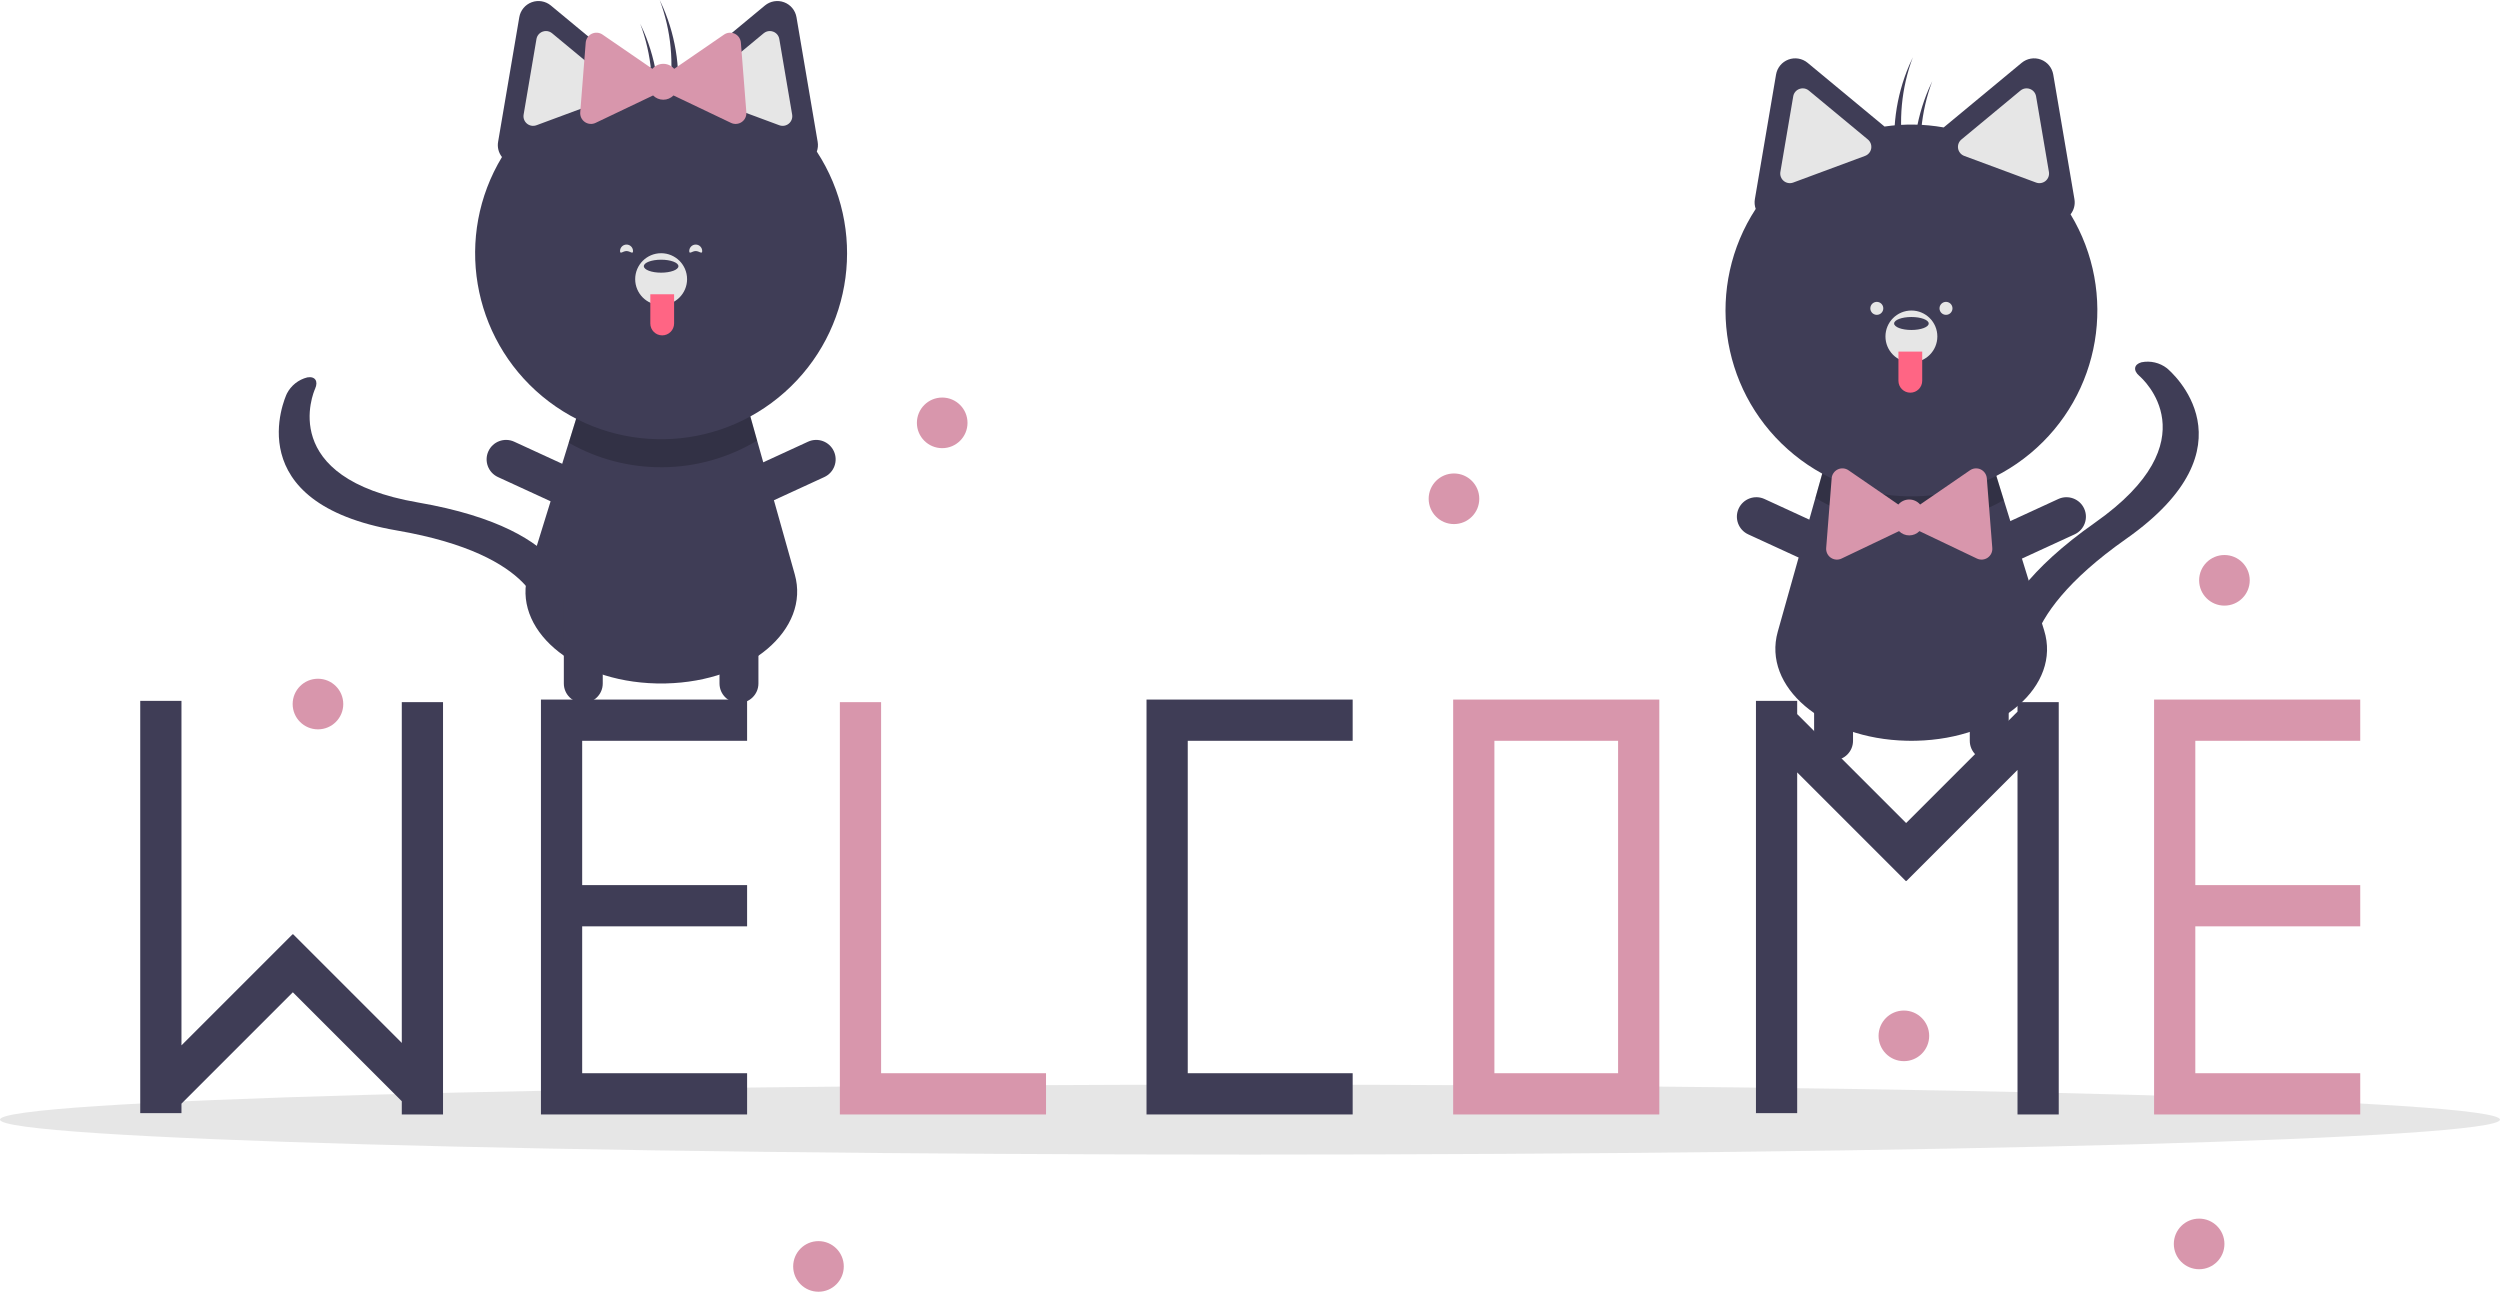
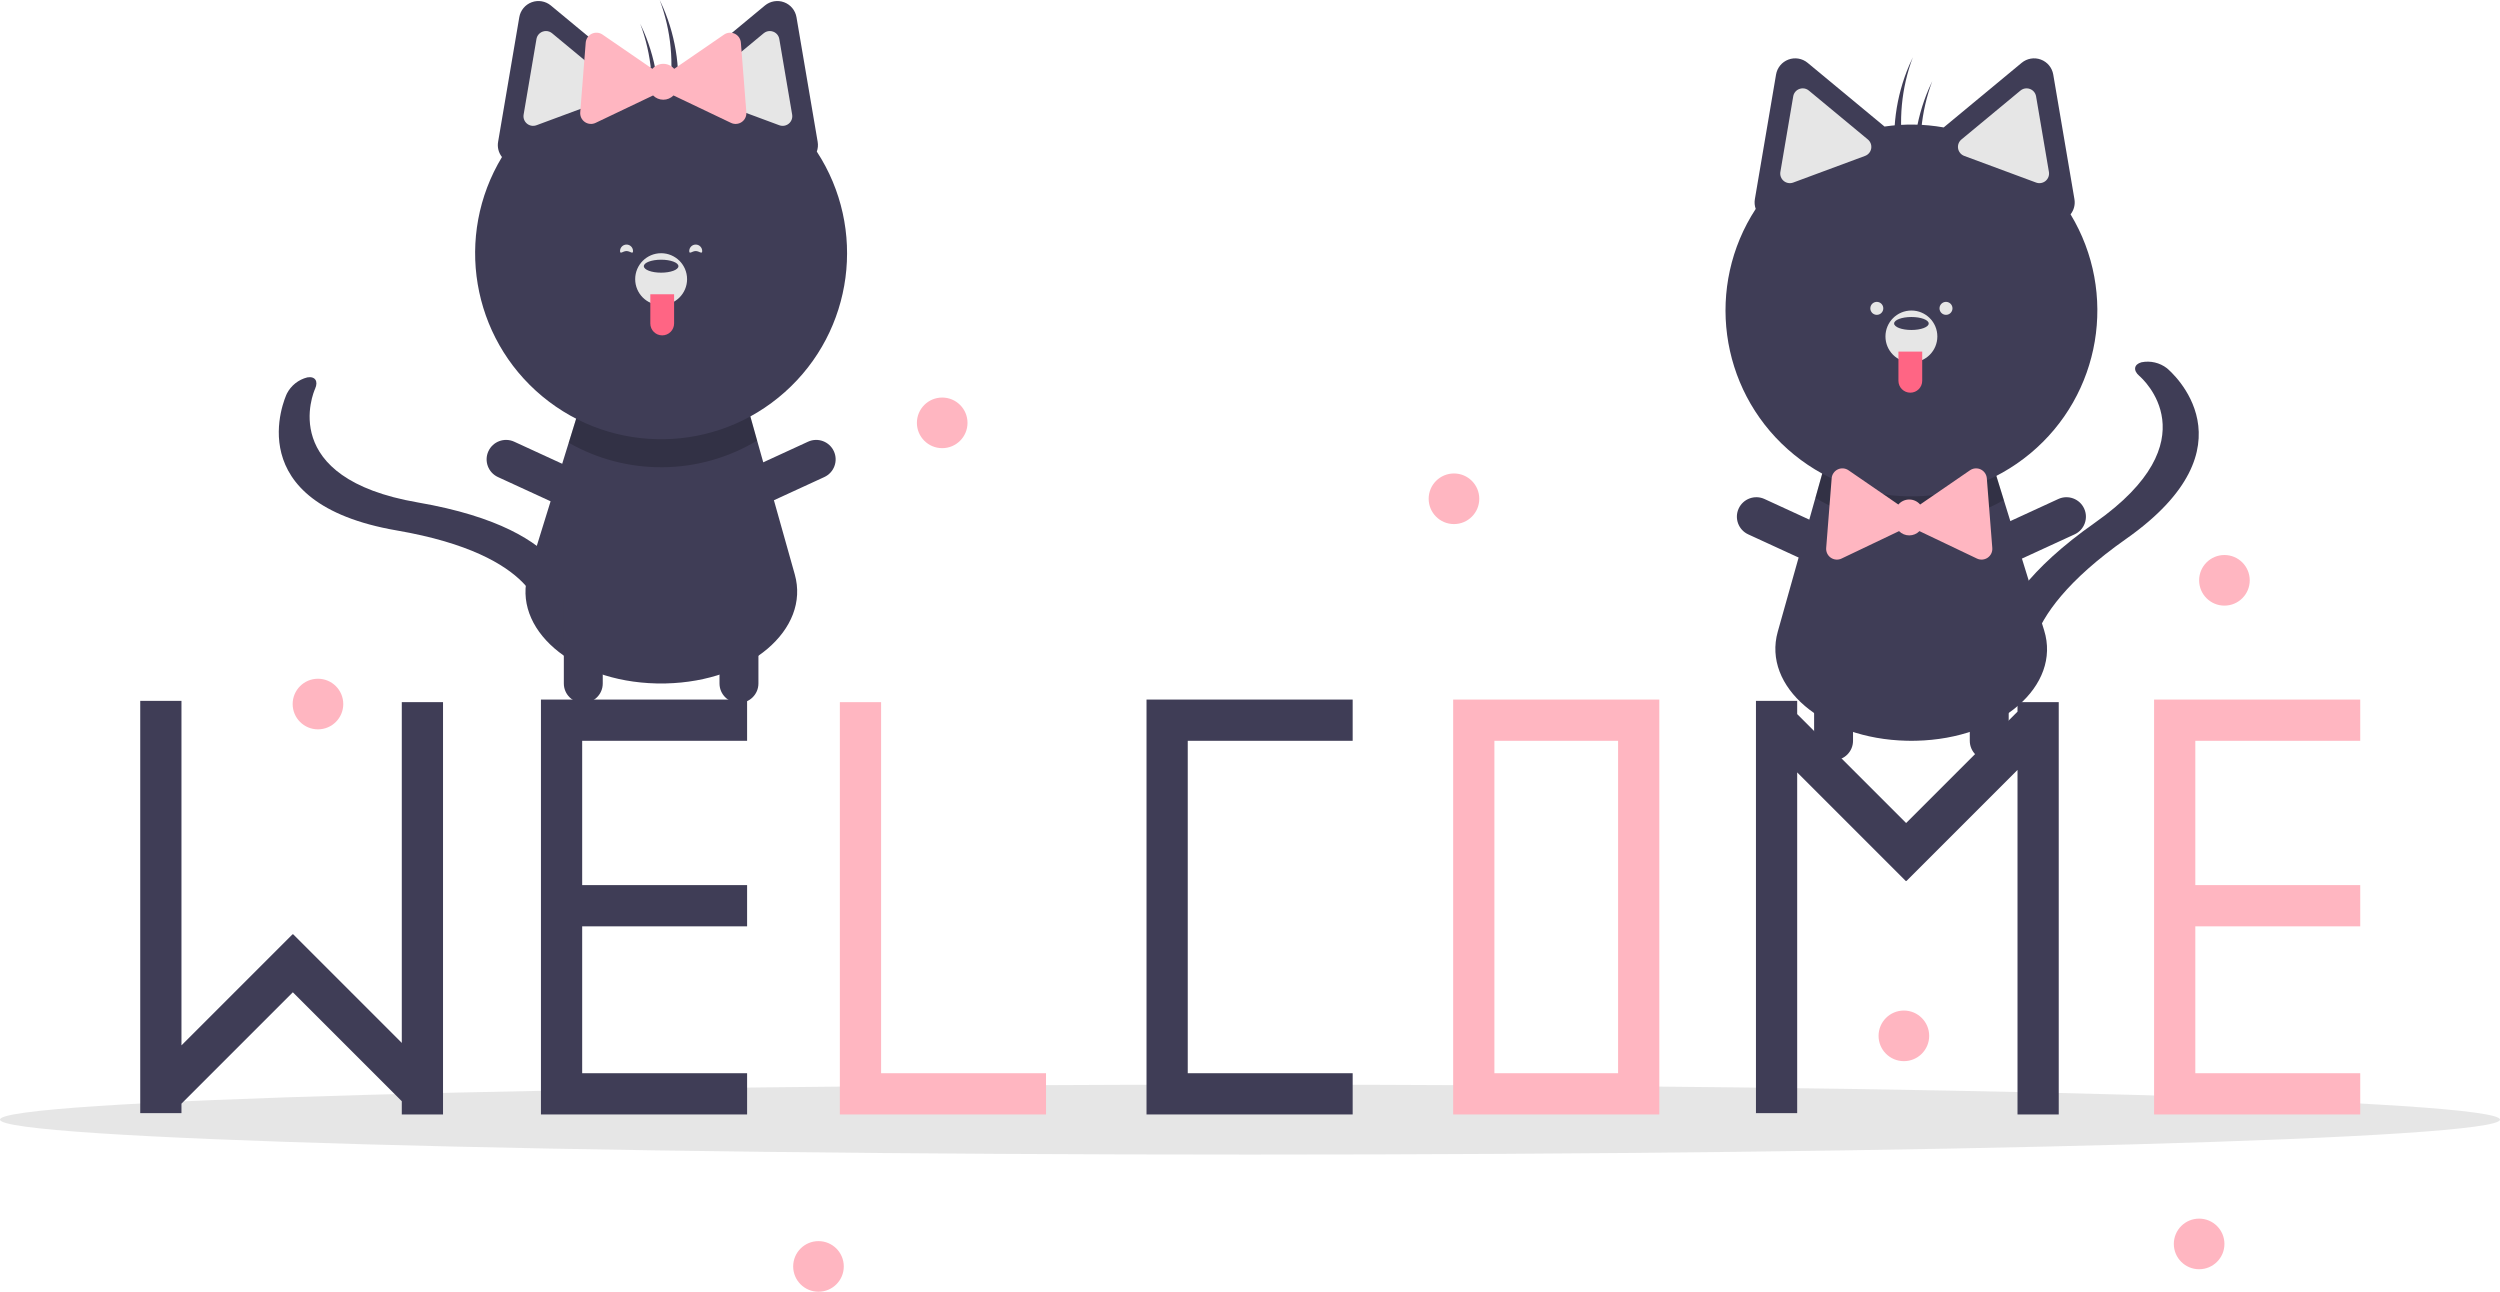
<svg xmlns="http://www.w3.org/2000/svg" id="a767eac7-073f-42f5-be07-7b01228cc98c" data-name="Layer 1" width="889.076" height="459.38" viewBox="0 0 889.076 459.38">
  <ellipse cx="444.538" cy="398.169" rx="444.538" ry="12.435" fill="#e6e6e6" />
  <path d="M836.907,483.742c-.561.008-1.123.015-1.692.015s-1.13-.008-1.692-.015c-29.757-.677-51.326-19.269-45.836-38.777l13.387-47.589,3.383-12.041,59.976,1.023,3.645,11.78,14.348,46.366C888.502,464.119,866.934,483.065,836.907,483.742Z" transform="translate(-155.4622 -220.3102)" fill="#3f3d56" />
  <path d="M868.079,398.137a66.201,66.201,0,0,1-67.004-.761l3.383-12.041,59.976,1.023Z" transform="translate(-155.4622 -220.3102)" opacity="0.2" />
  <path d="M865.548,446.544c2.591-9.656,11.106-23.585,34.987-40.38,41.648-29.294,16.803-51.259,15.727-52.18-2.258-1.93-1.925-4.098.775-4.839a11.224,11.224,0,0,1,9.034,2.103c1.348,1.115,32.459,27.683-14.537,60.734-42.295,29.75-33.302,49.169-33.199,49.355,1.133,2.077-.684,3.739-4.063,3.716s-7.039-1.723-8.176-3.797C865.856,460.818,863.135,455.533,865.548,446.544Z" transform="translate(-155.4622 -220.3102)" fill="#3f3d56" />
  <path d="M807.534,490.677a6.92,6.92,0,0,1-6.92-6.92V453.769a6.92,6.92,0,0,1,13.841,0v29.988A6.92,6.92,0,0,1,807.534,490.677Z" transform="translate(-155.4622 -220.3102)" fill="#3f3d56" />
  <path d="M813.602,419.484a6.92,6.92,0,0,1-9.179,3.394l-27.243-12.534a6.92,6.92,0,0,1,5.785-12.574l27.243,12.534A6.92,6.92,0,0,1,813.602,419.484Z" transform="translate(-155.4622 -220.3102)" fill="#3f3d56" />
  <path d="M856.829,419.484a6.92,6.92,0,0,0,9.179,3.394l27.243-12.534a6.92,6.92,0,0,0-5.785-12.574l-27.243,12.534A6.92,6.92,0,0,0,856.829,419.484Z" transform="translate(-155.4622 -220.3102)" fill="#3f3d56" />
  <path d="M862.897,490.677a6.92,6.92,0,0,0,6.92-6.92V453.769a6.92,6.92,0,1,0-13.841,0v29.988A6.92,6.92,0,0,0,862.897,490.677Z" transform="translate(-155.4622 -220.3102)" fill="#3f3d56" />
  <path d="M891.818,296.535a6.806,6.806,0,0,0,1.373-5.408l-3.766-22.157-3.766-22.157a6.913,6.913,0,0,0-11.226-4.164L857.127,256.988l-10.426,8.64a65.694,65.694,0,0,0-21.047-.317l-10.043-8.322-17.305-14.34a6.913,6.913,0,0,0-11.226,4.164l-3.766,22.157-3.766,22.157a6.844,6.844,0,0,0,.301,3.474,66.118,66.118,0,1,0,111.969,1.935Z" transform="translate(-155.4622 -220.3102)" fill="#3f3d56" />
  <path d="M796.572,251.728a3.447,3.447,0,0,0-1.202.218,3.388,3.388,0,0,0-2.184,2.635L788.618,281.451a3.423,3.423,0,0,0,4.565,3.782l25.553-9.479a3.422,3.422,0,0,0,.993-5.844l-0-.001-20.985-17.39A3.392,3.392,0,0,0,796.572,251.728Z" transform="translate(-155.4622 -220.3102)" fill="#e6e6e6" />
  <path d="M876.167,251.728a3.392,3.392,0,0,0-2.172.792l-20.986,17.391a3.422,3.422,0,0,0,.993,5.844l25.553,9.479a3.423,3.423,0,0,0,4.565-3.782l-4.567-26.87a3.388,3.388,0,0,0-2.184-2.635A3.447,3.447,0,0,0,876.167,251.728Z" transform="translate(-155.4622 -220.3102)" fill="#e6e6e6" />
  <circle cx="679.753" cy="119.658" r="9.227" fill="#e6e6e6" />
  <ellipse cx="679.753" cy="115.044" rx="6.151" ry="2.307" fill="#3f3d56" />
  <path d="M675.14,125.04H683.598a0,0,0,0,1,0,0v10.38a4.229,4.229,0,0,1-4.229,4.229h0a4.229,4.229,0,0,1-4.229-4.229V125.04a0,0,0,0,1,0,0Z" fill="#ff6584" />
  <path d="M835.729,240.69c-.444.92-.874,1.849-1.279,2.798a65.818,65.818,0,0,0-4.651,35.344c.866-1.256,1.776-2.565,2.701-3.888A65.775,65.775,0,0,1,835.729,240.69Z" transform="translate(-155.4622 -220.3102)" fill="#3f3d56" />
  <path d="M842.649,249.148c-.444.92-.874,1.849-1.279,2.798A65.818,65.818,0,0,0,836.719,287.29c.866-1.256,1.776-2.565,2.701-3.888A65.775,65.775,0,0,1,842.649,249.148Z" transform="translate(-155.4622 -220.3102)" fill="#3f3d56" />
-   <path d="M863.985,415.199l-.975-12.398-.975-12.398a3.825,3.825,0,0,0-5.98-2.853l-10.25,7.043-7.485,5.143a5.095,5.095,0,0,0-7.749,0l-7.485-5.143L812.838,387.55a3.825,3.825,0,0,0-5.98,2.853l-.975,12.398-.975,12.398a3.825,3.825,0,0,0,5.461,3.752l11.224-5.355,9.223-4.4a5.101,5.101,0,0,0,7.262,0l9.223,4.4,11.224,5.355A3.825,3.825,0,0,0,863.985,415.199Z" transform="translate(-155.4622 -220.3102)" fill="#d896ac" />
+   <path d="M863.985,415.199l-.975-12.398-.975-12.398a3.825,3.825,0,0,0-5.98-2.853l-10.25,7.043-7.485,5.143a5.095,5.095,0,0,0-7.749,0l-7.485-5.143L812.838,387.55a3.825,3.825,0,0,0-5.98,2.853l-.975,12.398-.975,12.398a3.825,3.825,0,0,0,5.461,3.752l11.224-5.355,9.223-4.4a5.101,5.101,0,0,0,7.262,0l9.223,4.4,11.224,5.355A3.825,3.825,0,0,0,863.985,415.199Z" transform="translate(-155.4622 -220.3102)" fill="#ffb6c1" />
  <circle cx="667.451" cy="109.662" r="2.307" fill="#e6e6e6" />
  <circle cx="692.056" cy="109.662" r="2.307" fill="#e6e6e6" />
  <path d="M388.888,463.362c.561.008,1.123.015,1.692.015s1.13-.008,1.692-.015c29.757-.677,51.326-19.269,45.836-38.777l-13.387-47.589L421.336,364.955l-59.976,1.023-3.645,11.78-14.348,46.366C337.293,443.739,358.861,462.685,388.888,463.362Z" transform="translate(-155.4622 -220.3102)" fill="#3f3d56" />
  <path d="M357.715,377.758a66.201,66.201,0,0,0,67.004-.761L421.336,364.955l-59.976,1.023Z" transform="translate(-155.4622 -220.3102)" opacity="0.2" />
  <path d="M352.962,420.524c-6.473-7.619-20.13-16.565-48.9-21.526-50.177-8.656-37.121-39.139-36.542-40.432,1.215-2.711-.014-4.527-2.771-4.041a11.224,11.224,0,0,0-7.266,5.766c-.741,1.585-17.492,38.91,39.127,48.673,50.957,8.79,51.139,30.19,51.125,30.403-.136,2.362,2.218,3.087,5.263,1.62s5.625-4.569,5.765-6.931C358.791,433.557,358.99,427.616,352.962,420.524Z" transform="translate(-155.4622 -220.3102)" fill="#3f3d56" />
  <path d="M418.261,470.298a6.92,6.92,0,0,0,6.92-6.92V433.389a6.92,6.92,0,0,0-13.841,0v29.988A6.92,6.92,0,0,0,418.261,470.298Z" transform="translate(-155.4622 -220.3102)" fill="#3f3d56" />
  <path d="M412.193,399.105a6.92,6.92,0,0,0,9.179,3.394l27.243-12.534a6.92,6.92,0,1,0-5.785-12.574l-27.243,12.534A6.92,6.92,0,0,0,412.193,399.105Z" transform="translate(-155.4622 -220.3102)" fill="#3f3d56" />
  <path d="M368.966,399.105a6.92,6.92,0,0,1-9.179,3.394l-27.243-12.534a6.92,6.92,0,1,1,5.785-12.574l27.243,12.534A6.92,6.92,0,0,1,368.966,399.105Z" transform="translate(-155.4622 -220.3102)" fill="#3f3d56" />
  <path d="M362.898,470.298a6.92,6.92,0,0,1-6.92-6.92V433.389a6.92,6.92,0,0,1,13.841,0v29.988A6.92,6.92,0,0,1,362.898,470.298Z" transform="translate(-155.4622 -220.3102)" fill="#3f3d56" />
  <path d="M445.947,274.221a6.844,6.844,0,0,0,.301-3.474l-3.766-22.157-3.766-22.157a6.913,6.913,0,0,0-11.226-4.164l-17.305,14.34L400.141,244.931a65.694,65.694,0,0,0-21.047.317l-10.426-8.64-17.305-14.34a6.913,6.913,0,0,0-11.226,4.164L336.37,248.59l-3.766,22.157a6.806,6.806,0,0,0,1.373,5.408,66.137,66.137,0,1,0,111.969-1.935Z" transform="translate(-155.4622 -220.3102)" fill="#3f3d56" />
  <path d="M427.051,232.14,406.066,249.53l-0.0.001a3.422,3.422,0,0,0,.993,5.844l25.553,9.479a3.423,3.423,0,0,0,4.565-3.782l-4.567-26.87a3.388,3.388,0,0,0-2.184-2.635,3.447,3.447,0,0,0-1.202-.218A3.392,3.392,0,0,0,427.051,232.14Z" transform="translate(-155.4622 -220.3102)" fill="#e6e6e6" />
  <path d="M348.427,231.566a3.388,3.388,0,0,0-2.184,2.635l-4.567,26.87a3.423,3.423,0,0,0,4.565,3.782l25.553-9.479a3.422,3.422,0,0,0,.993-5.844l-20.986-17.391a3.392,3.392,0,0,0-2.172-.792A3.447,3.447,0,0,0,348.427,231.566Z" transform="translate(-155.4622 -220.3102)" fill="#e6e6e6" />
  <circle cx="235.117" cy="99.278" r="9.227" fill="#e6e6e6" />
  <ellipse cx="235.117" cy="94.665" rx="6.151" ry="2.307" fill="#3f3d56" />
  <path d="M390.964,324.971h0A4.229,4.229,0,0,1,395.193,329.2v10.38a0,0,0,0,1,0,0h-8.458a0,0,0,0,1,0,0V329.2A4.229,4.229,0,0,1,390.964,324.971Z" transform="translate(626.4652 444.2411) rotate(-180)" fill="#ff6584" />
  <path d="M390.066,220.31c.444.92.874,1.849,1.279,2.798a65.818,65.818,0,0,1,4.651,35.344c-.866-1.256-1.776-2.565-2.701-3.888A65.775,65.775,0,0,0,390.066,220.31Z" transform="translate(-155.4622 -220.3102)" fill="#3f3d56" />
  <path d="M383.146,228.768c.444.92.874,1.849,1.279,2.798a65.818,65.818,0,0,1,4.651,35.344c-.866-1.256-1.776-2.565-2.701-3.888A65.775,65.775,0,0,0,383.146,228.768Z" transform="translate(-155.4622 -220.3102)" fill="#3f3d56" />
-   <path d="M361.81,260.258l.975-12.398.975-12.398a3.825,3.825,0,0,1,5.98-2.853l10.25,7.043,7.485,5.143a5.095,5.095,0,0,1,7.749,0l7.485-5.143,10.25-7.043a3.825,3.825,0,0,1,5.98,2.853l.975,12.398.975,12.398a3.825,3.825,0,0,1-5.461,3.752L404.202,258.655l-9.223-4.4a5.101,5.101,0,0,1-7.262,0l-9.223,4.4L367.27,264.01A3.825,3.825,0,0,1,361.81,260.258Z" transform="translate(-155.4622 -220.3102)" fill="#d896ac" />
+   <path d="M361.81,260.258l.975-12.398.975-12.398a3.825,3.825,0,0,1,5.98-2.853l10.25,7.043,7.485,5.143a5.095,5.095,0,0,1,7.749,0l7.485-5.143,10.25-7.043a3.825,3.825,0,0,1,5.98,2.853l.975,12.398.975,12.398a3.825,3.825,0,0,1-5.461,3.752L404.202,258.655l-9.223-4.4a5.101,5.101,0,0,1-7.262,0l-9.223,4.4L367.27,264.01A3.825,3.825,0,0,1,361.81,260.258Z" transform="translate(-155.4622 -220.3102)" fill="#ffb6c1" />
  <path d="M400.575,309.592c0,1.274,1.033,0,2.307,0s2.307,1.274,2.307,0a2.307,2.307,0,0,0-4.614,0Z" transform="translate(-155.4622 -220.3102)" fill="#e6e6e6" />
  <path d="M380.583,309.592c0,1.274-1.033,0-2.307,0s-2.307,1.274-2.307,0a2.307,2.307,0,0,1,4.614,0Z" transform="translate(-155.4622 -220.3102)" fill="#e6e6e6" />
  <polygon points="481.05 263.451 481.05 248.788 407.736 248.788 407.736 249.705 407.736 263.451 407.736 381.67 407.736 396.333 422.399 396.333 481.05 396.333 481.05 381.67 422.399 381.67 422.399 263.451 481.05 263.451" fill="#3f3d56" />
-   <path d="M672.253,469.099V616.643h73.314V469.099Zm58.651,132.882h-43.988V483.761h43.988Z" transform="translate(-155.4622 -220.3102)" fill="#d896ac" />
-   <polygon points="313.344 381.67 313.344 249.705 298.681 249.705 298.681 381.67 298.681 396.333 313.344 396.333 371.995 396.333 371.995 381.67 313.344 381.67" fill="#d896ac" />
+   <path d="M672.253,469.099V616.643h73.314V469.099Zm58.651,132.882h-43.988V483.761h43.988Z" transform="translate(-155.4622 -220.3102)" fill="#ffb6c1" />
+   <polygon points="313.344 381.67 313.344 249.705 298.681 249.705 298.681 381.67 298.681 396.333 313.344 396.333 371.995 396.333 371.995 381.67 313.344 381.67" fill="#ffb6c1" />
  <polygon points="265.69 263.451 265.69 248.788 192.376 248.788 192.376 249.705 192.376 263.451 192.376 314.771 192.376 329.434 192.376 381.67 192.376 396.333 207.039 396.333 265.69 396.333 265.69 381.67 207.039 381.67 207.039 329.434 265.69 329.434 265.69 314.771 207.039 314.771 207.039 263.451 265.69 263.451" fill="#3f3d56" />
-   <polygon points="839.372 263.451 839.372 248.788 766.058 248.788 766.058 249.705 766.058 263.451 766.058 314.771 766.058 329.434 766.058 381.67 766.058 396.333 780.721 396.333 839.372 396.333 839.372 381.67 780.721 381.67 780.721 329.434 839.372 329.434 839.372 314.771 780.721 314.771 780.721 263.451 839.372 263.451" fill="#d896ac" />
+   <polygon points="839.372 263.451 839.372 248.788 766.058 248.788 766.058 249.705 766.058 263.451 766.058 314.771 766.058 329.434 766.058 381.67 766.058 396.333 780.721 396.333 839.372 396.333 839.372 381.67 780.721 381.67 780.721 329.434 839.372 329.434 839.372 314.771 780.721 314.771 780.721 263.451 839.372 263.451" fill="#ffb6c1" />
  <polygon points="142.889 249.705 142.889 370.89 104.228 332.23 104.14 332.319 104.058 332.237 64.535 371.76 64.535 249.247 49.872 249.247 49.872 395.875 64.535 395.875 64.535 392.496 104.147 352.884 142.889 391.627 142.889 396.333 157.552 396.333 157.552 249.705 142.889 249.705" fill="#3f3d56" />
  <polygon points="717.488 249.705 717.488 253.083 677.876 292.695 639.133 253.953 639.133 249.247 624.47 249.247 624.47 395.875 639.133 395.875 639.133 274.689 677.794 313.35 677.883 313.261 677.964 313.342 717.488 273.819 717.488 396.333 732.15 396.333 732.15 249.705 717.488 249.705" fill="#3f3d56" />
-   <circle cx="335.076" cy="150.38" r="9" fill="#d896ac" />
-   <circle cx="113.076" cy="250.38" r="9" fill="#d896ac" />
-   <circle cx="291.076" cy="450.38" r="9" fill="#d896ac" />
-   <circle cx="517.076" cy="177.38" r="9" fill="#d896ac" />
-   <circle cx="782.076" cy="442.38" r="9" fill="#d896ac" />
-   <circle cx="791.076" cy="206.38" r="9" fill="#d896ac" />
-   <circle cx="677.076" cy="368.38" r="9" fill="#d896ac" />
+   <circle cx="335.076" cy="150.38" r="9" fill="#ffb6c1" />
+   <circle cx="113.076" cy="250.38" r="9" fill="#ffb6c1" />
+   <circle cx="291.076" cy="450.38" r="9" fill="#ffb6c1" />
+   <circle cx="517.076" cy="177.38" r="9" fill="#ffb6c1" />
+   <circle cx="782.076" cy="442.38" r="9" fill="#ffb6c1" />
+   <circle cx="791.076" cy="206.38" r="9" fill="#ffb6c1" />
+   <circle cx="677.076" cy="368.38" r="9" fill="#ffb6c1" />
</svg>
